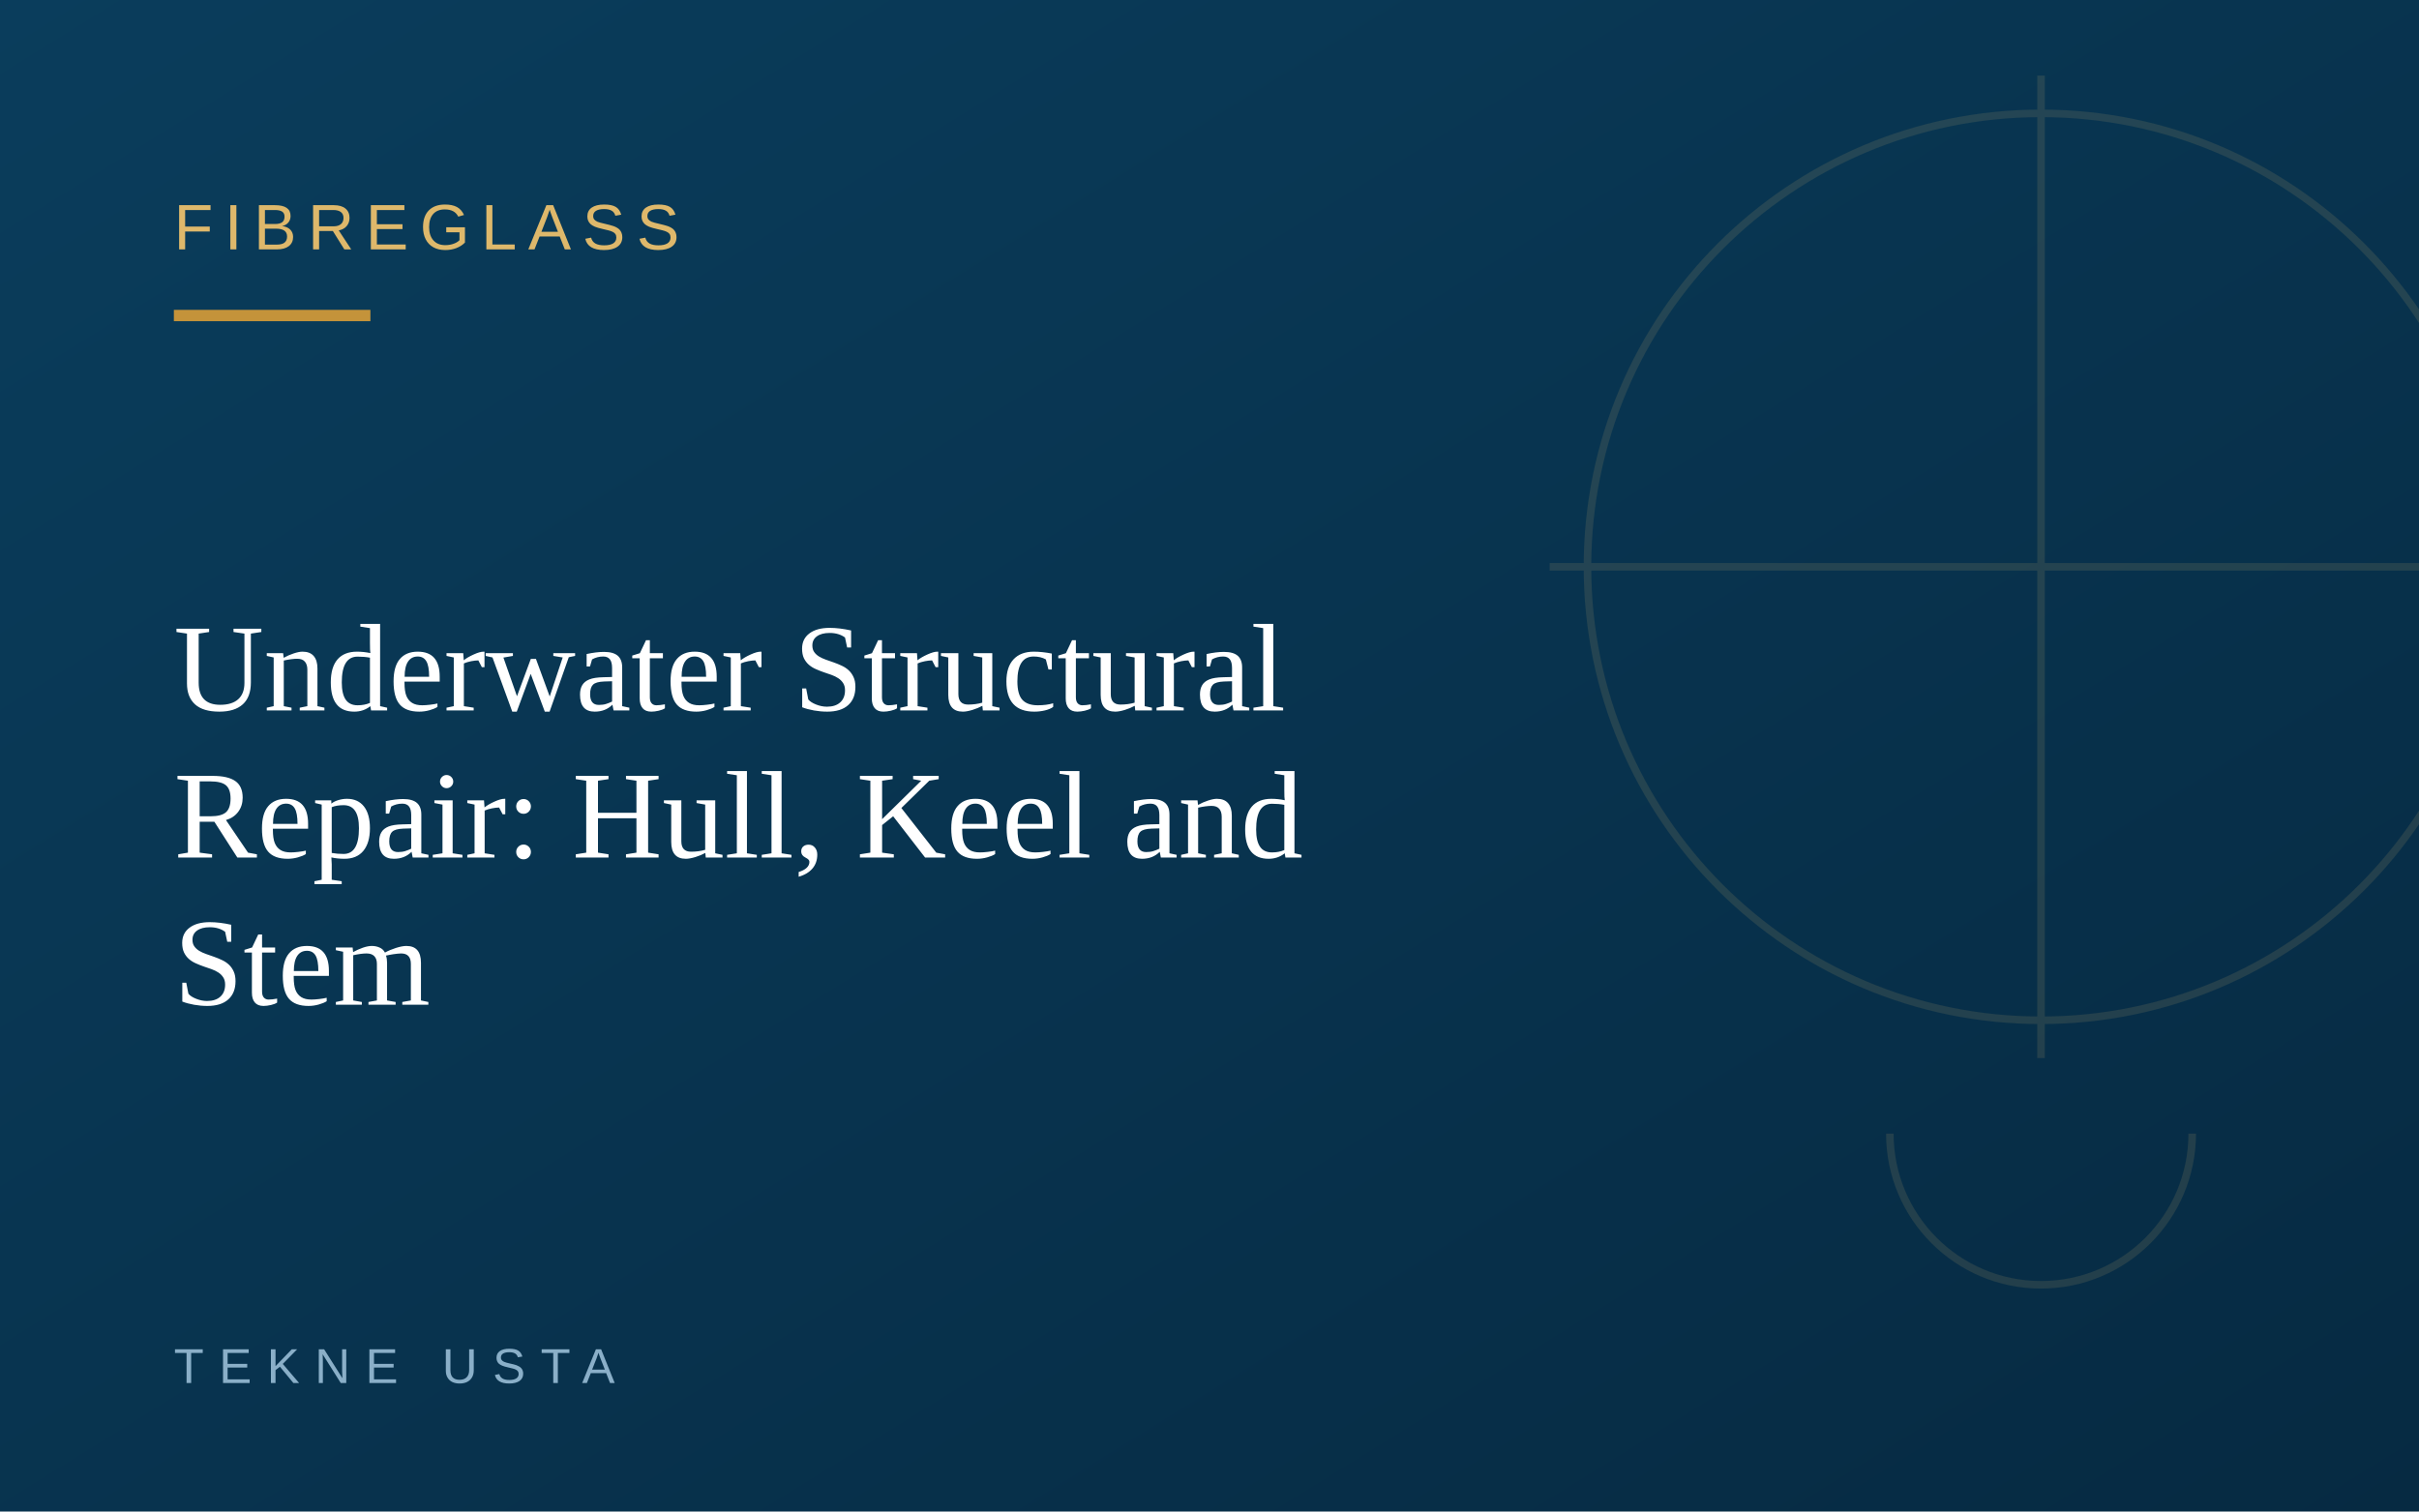
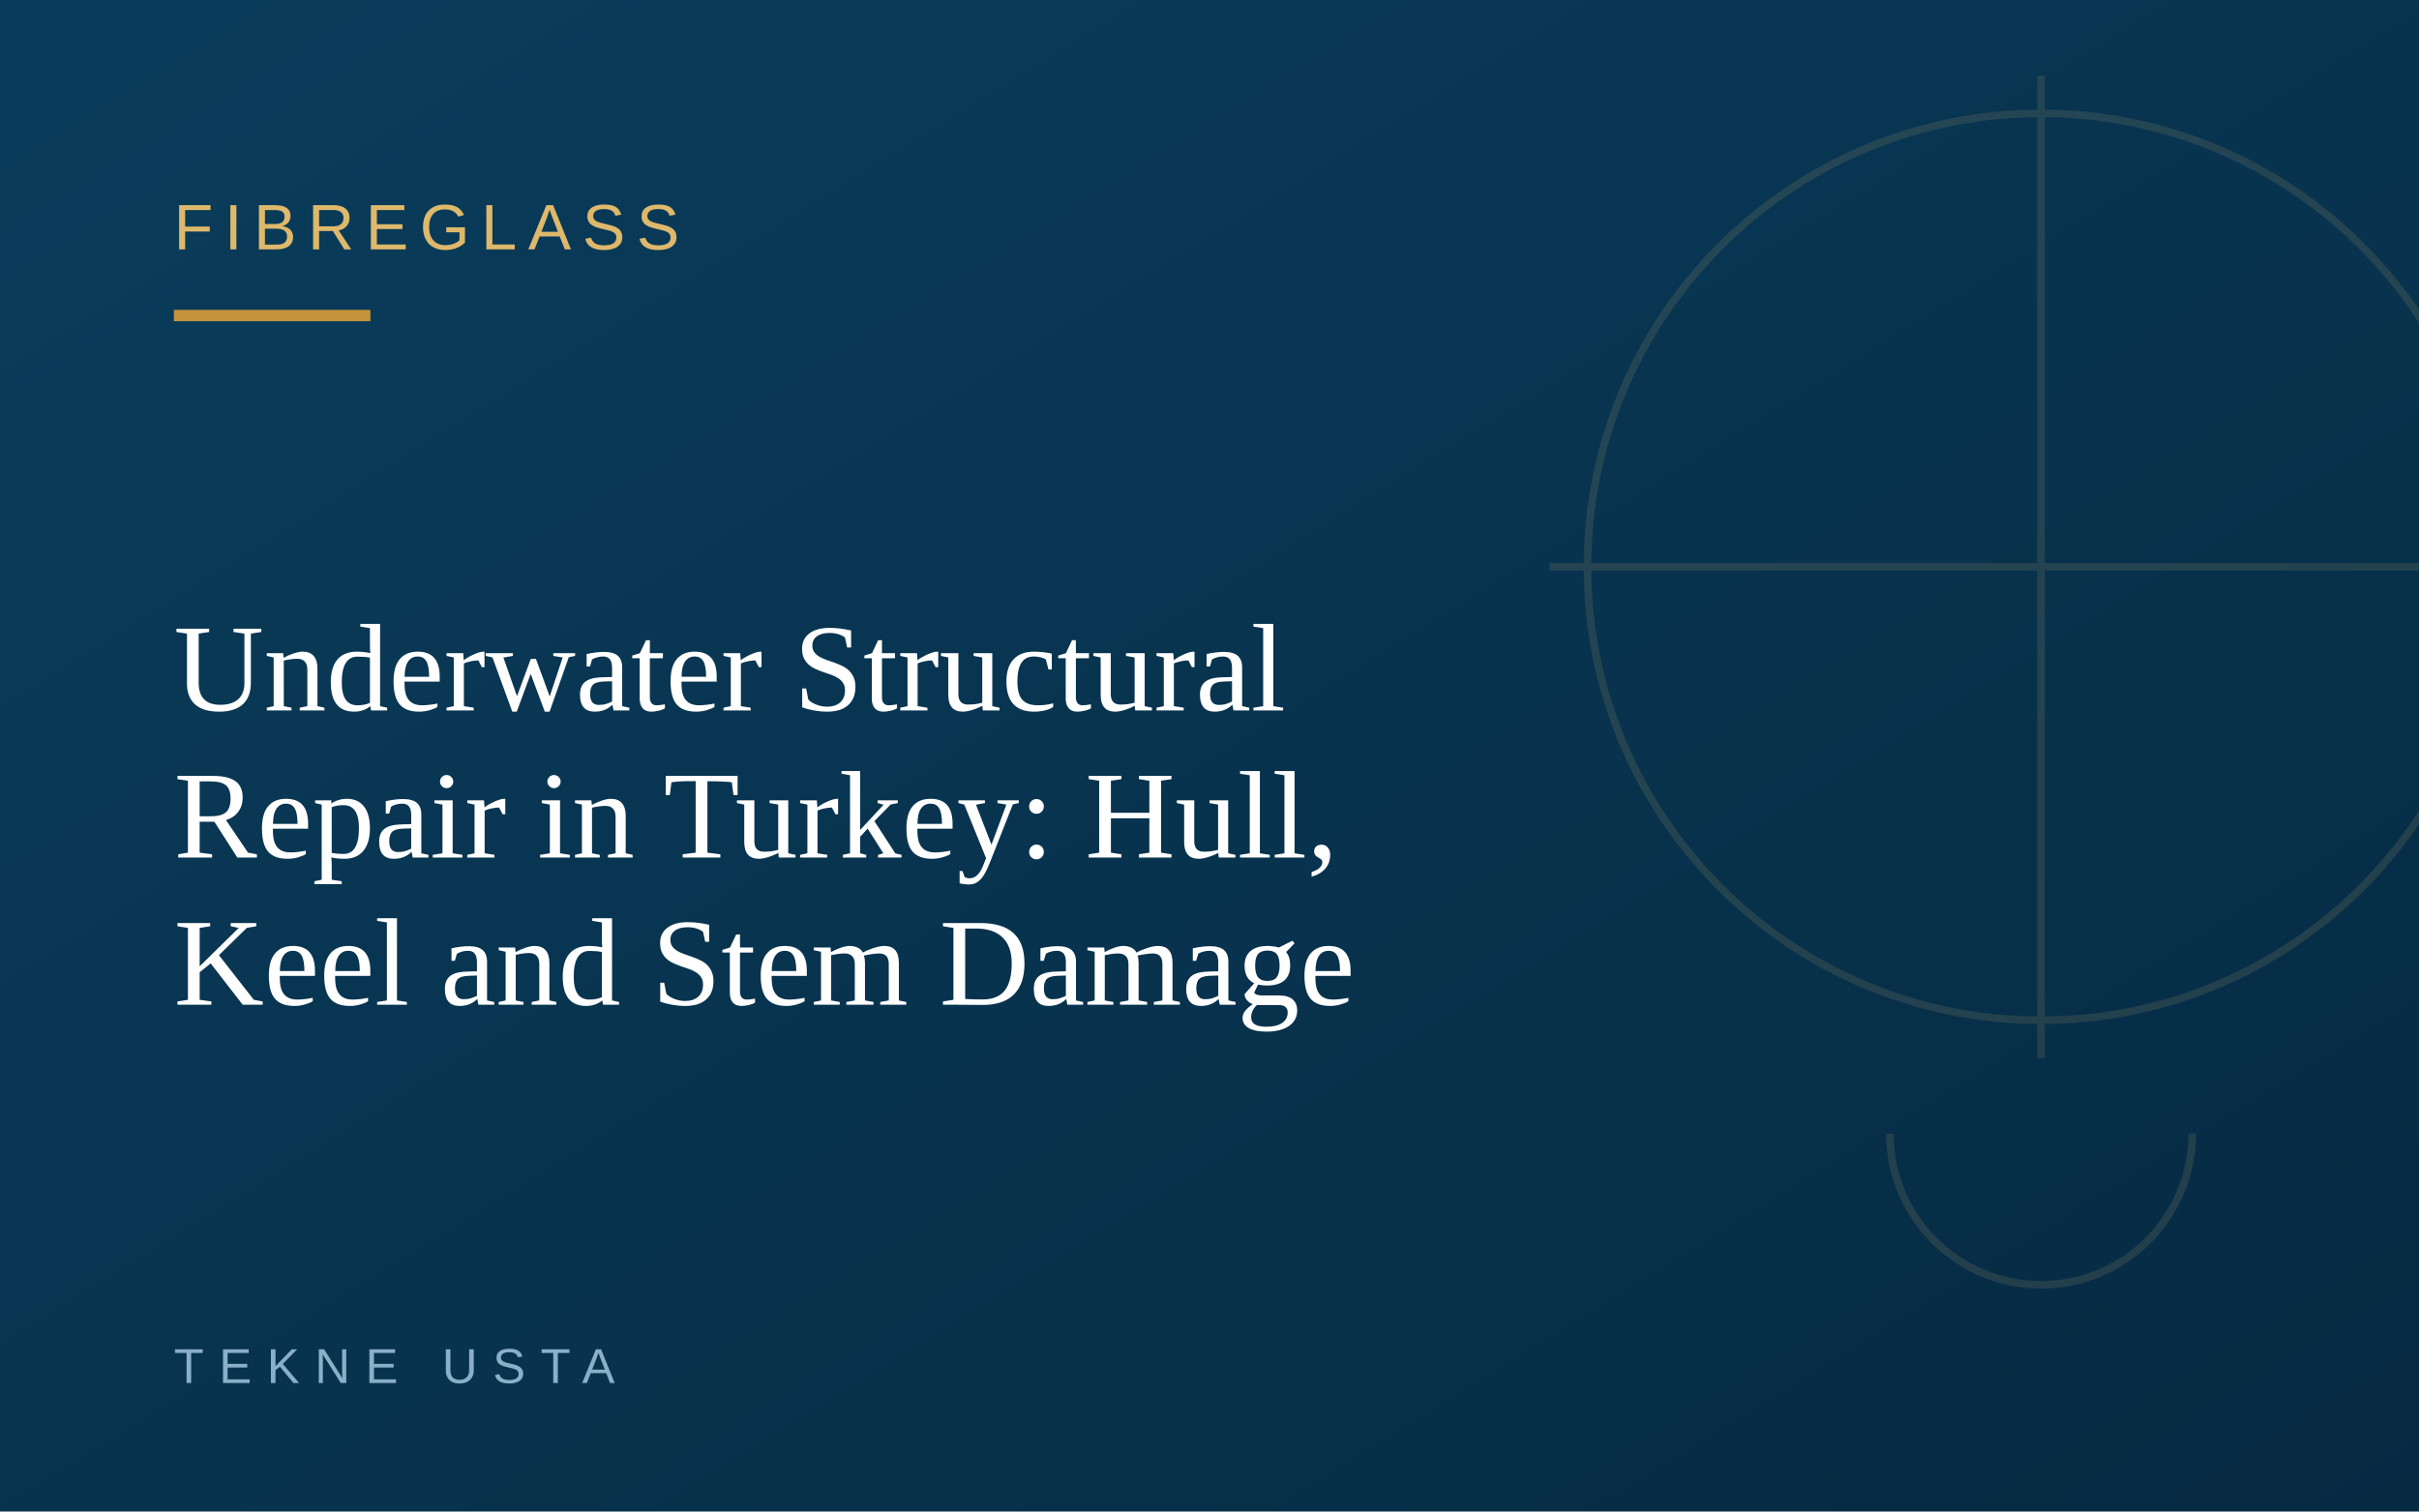
<svg xmlns="http://www.w3.org/2000/svg" viewBox="0 0 640 400" role="img">
  <defs>
    <linearGradient id="g" x1="0" y1="0" x2="1" y2="1">
      <stop offset="0" stop-color="#0A3D5C" />
      <stop offset="1" stop-color="#062A42" />
    </linearGradient>
  </defs>
  <rect width="640" height="400" fill="url(#g)" />
  <g fill="none" stroke="#DEB86B" stroke-width="2" opacity="0.13">
    <circle cx="540" cy="150" r="120" />
    <path d="M540 20v260M410 150h260" />
    <path d="M500 300a40 40 0 0 0 80 0" />
  </g>
  <text x="46" y="66" fill="#DEB86B" font-family="Arial, sans-serif" font-size="17" letter-spacing="3">FIBREGLASS</text>
  <rect x="46" y="82" width="52" height="3" fill="#C4933A" />
  <text x="46" y="188" fill="#FFFFFF" font-family="Georgia, 'Times New Roman', serif" font-size="33" font-weight="500">
    <tspan x="46" dy="0">Underwater Structural</tspan>
-     <tspan x="46" dy="1.18em">Repair: Hull, Keel and</tspan>
-     <tspan x="46" dy="1.18em">Stem</tspan>
+     <tspan x="46" dy="1.18em">Repair in Turkey: Hull,</tspan>
+     <tspan x="46" dy="1.18em">Keel and Stem Damage</tspan>
  </text>
  <text x="46" y="366" fill="#8AAFC8" font-family="Arial, sans-serif" font-size="13" letter-spacing="4">TEKNE USTA</text>
</svg>
